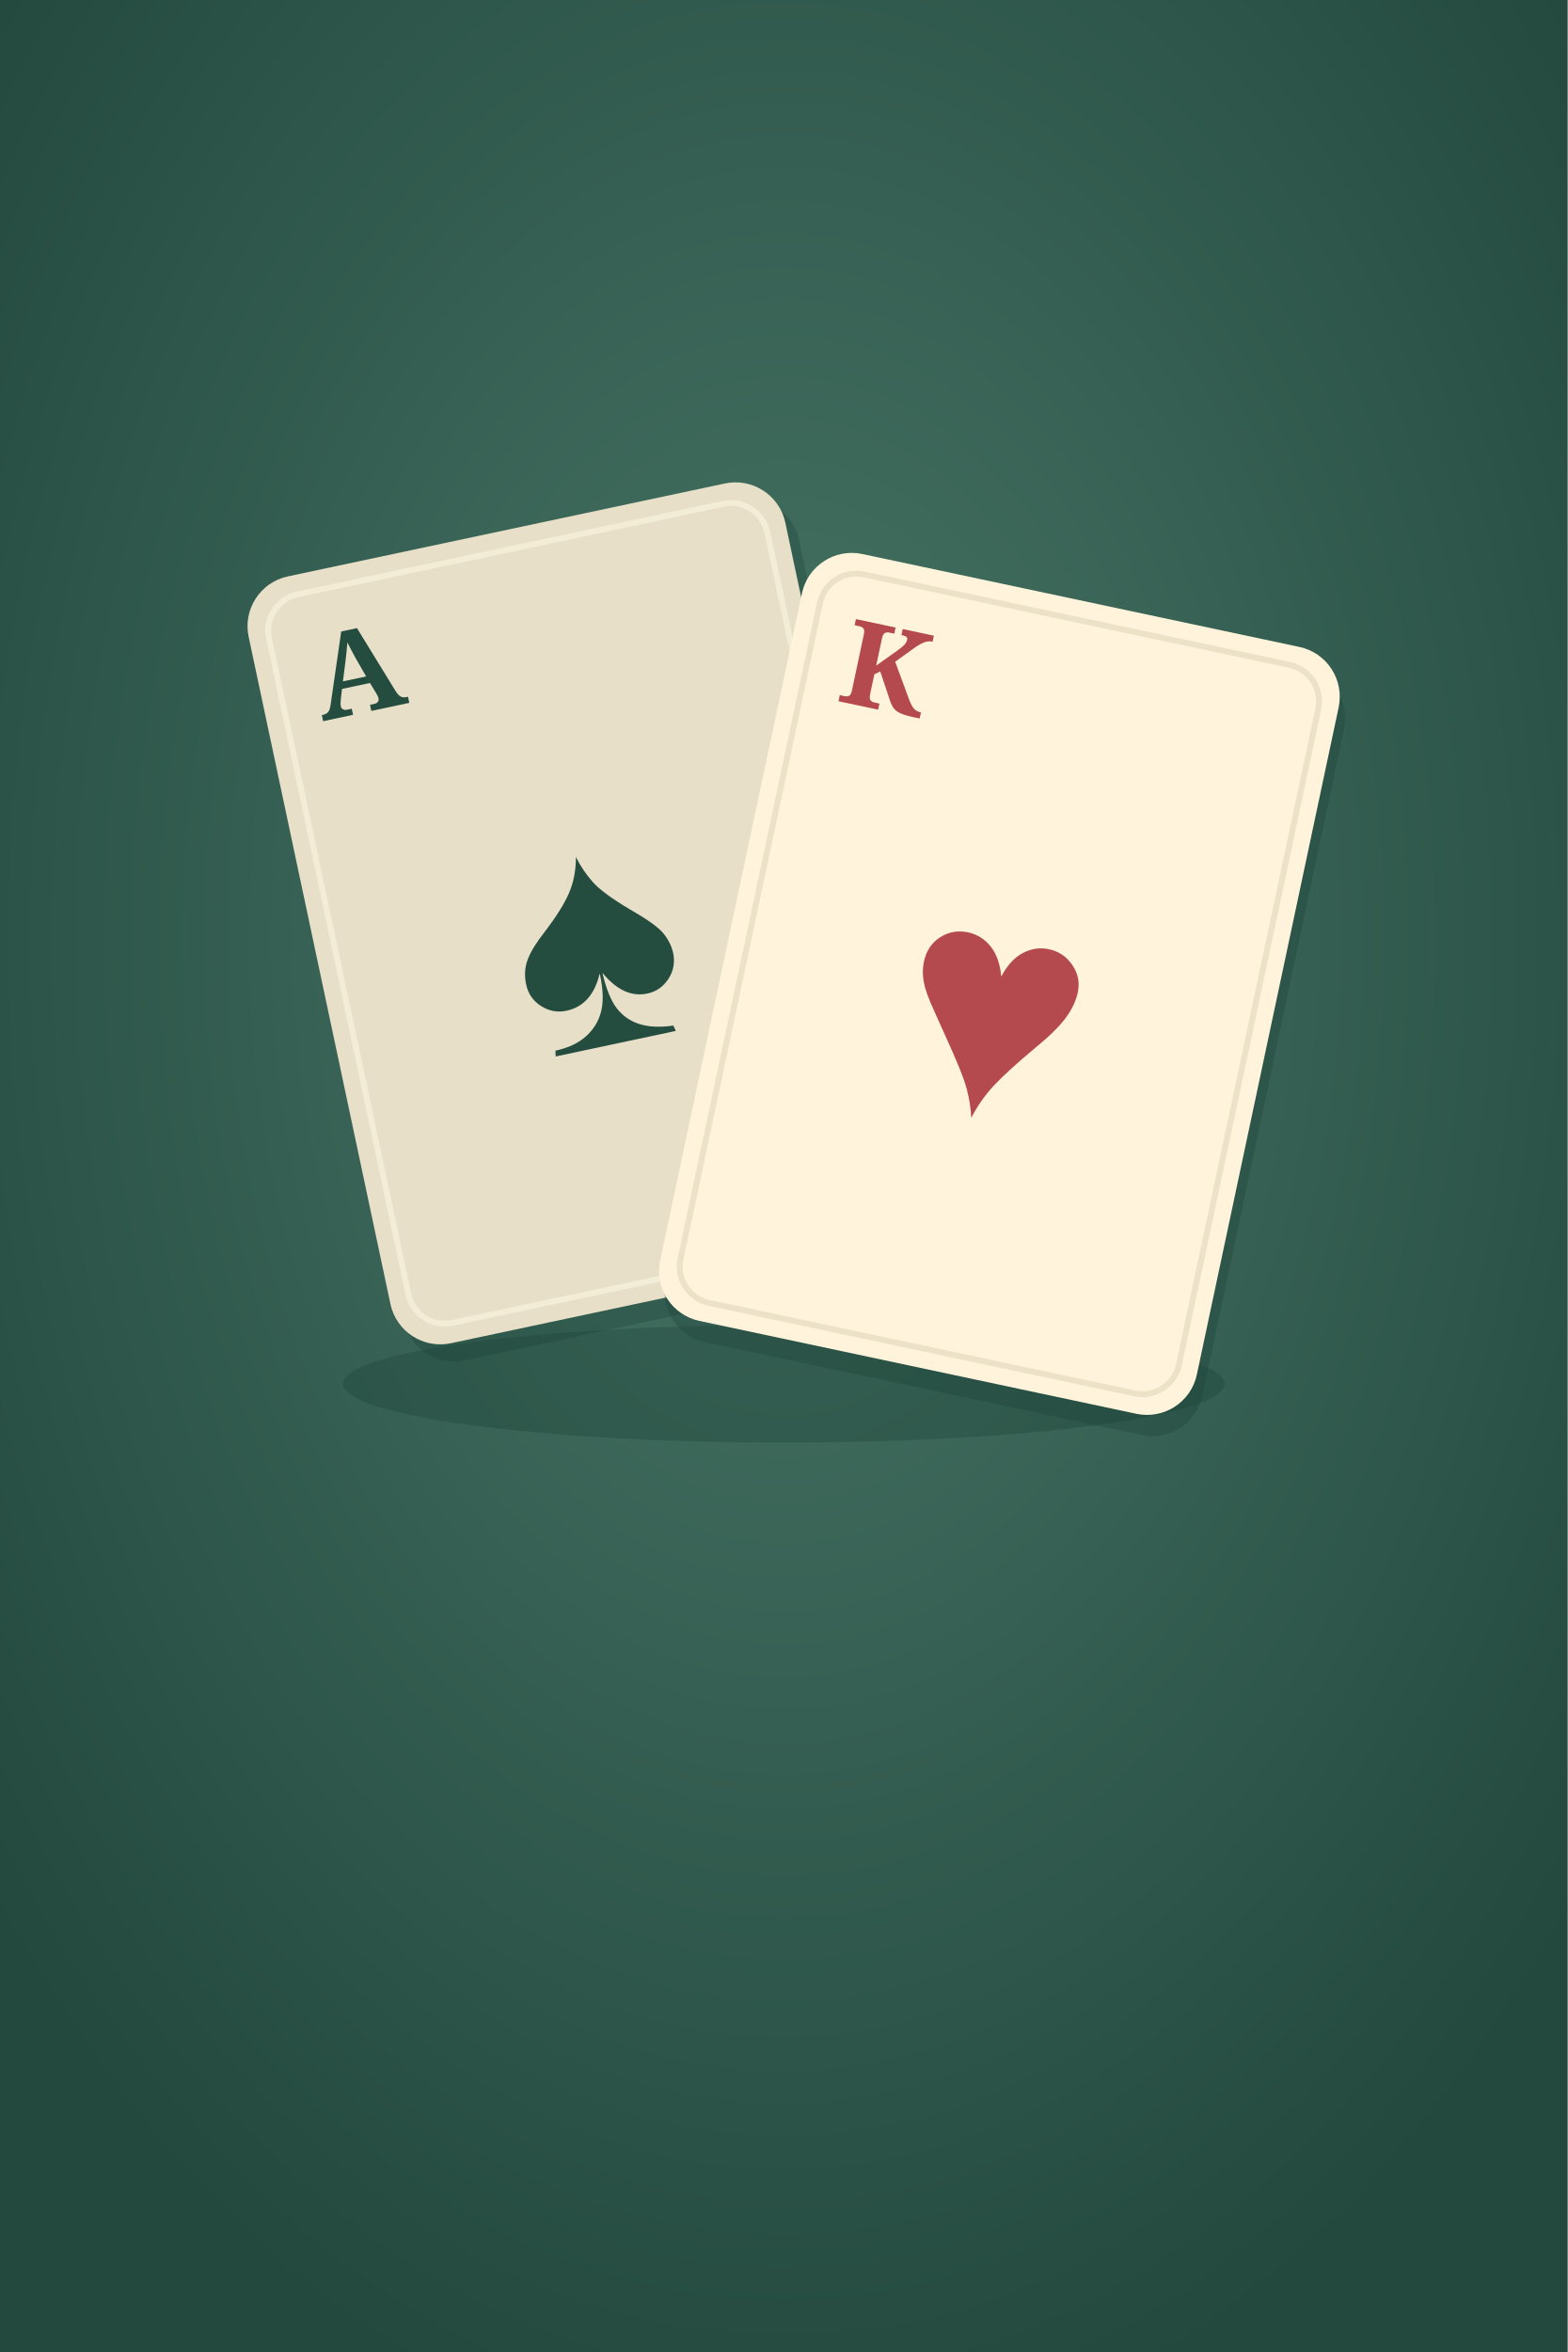
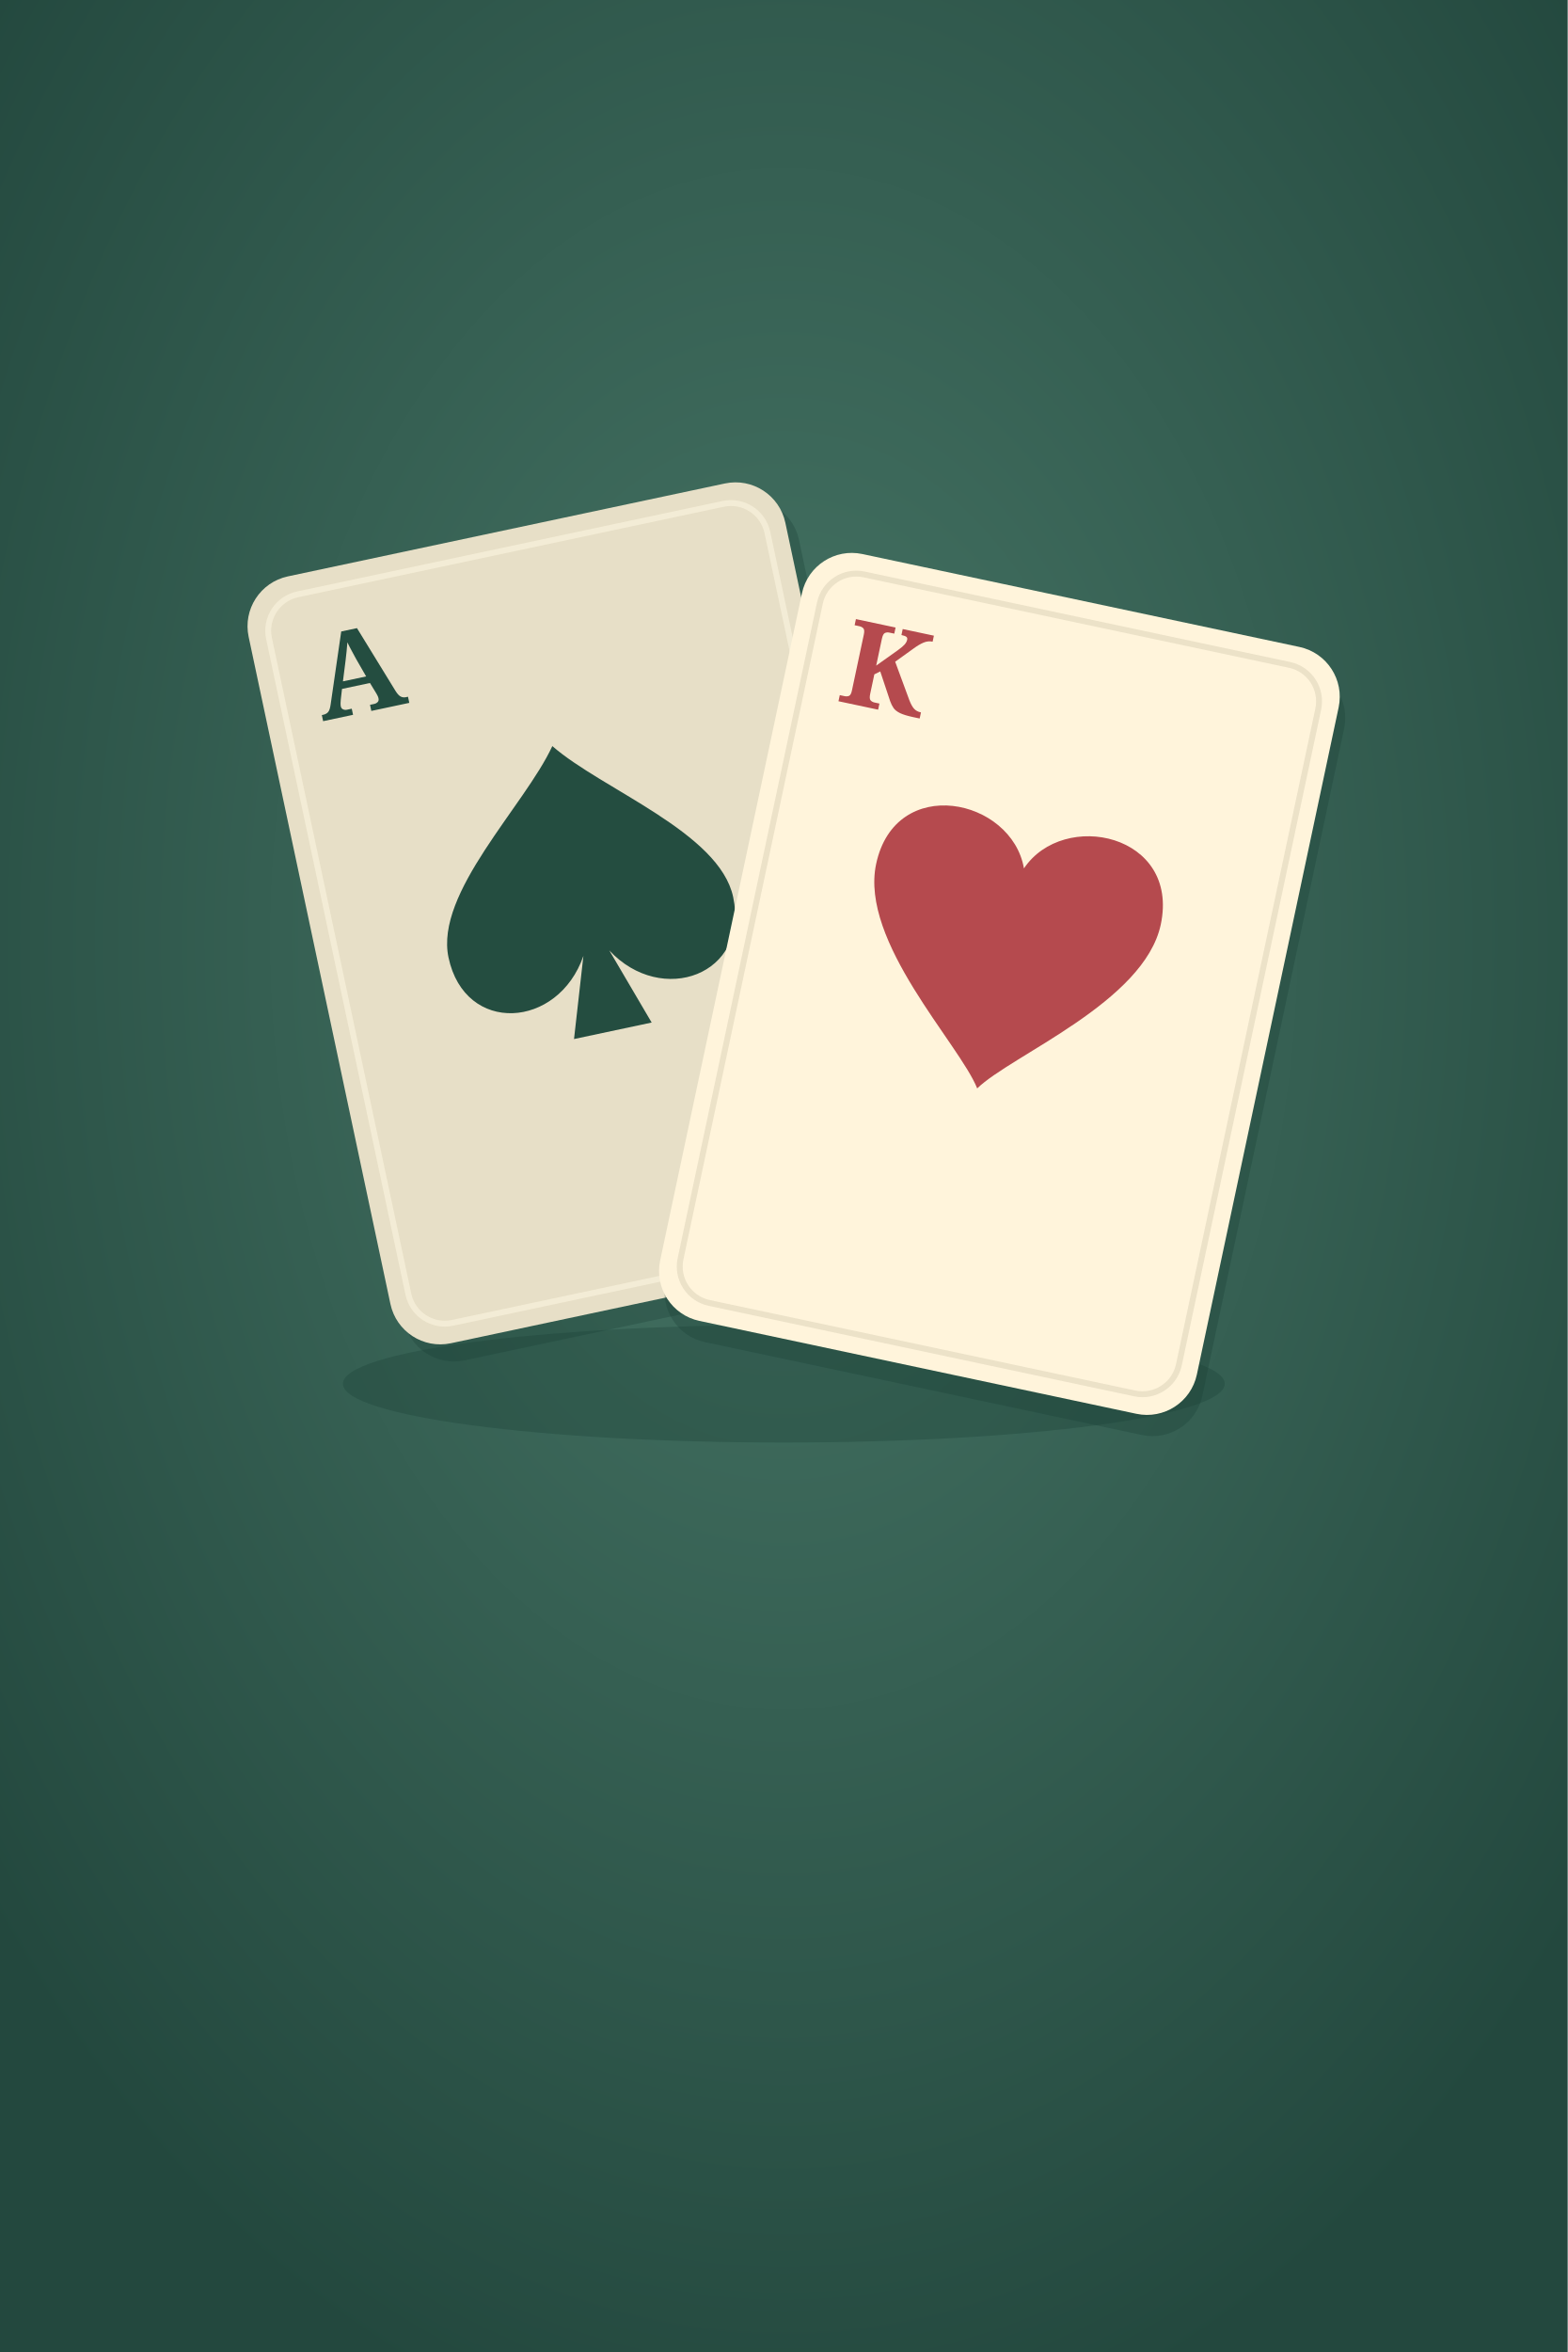
<svg xmlns="http://www.w3.org/2000/svg" viewBox="0 0 800 1200">
  <defs>
    <radialGradient id="background" cx="50%" cy="40%" r="65%">
      <stop stop-color="#487767" />
      <stop offset="1" stop-color="#23483e" />
    </radialGradient>
  </defs>
  <rect width="800" height="1200" fill="url(#background)" />
  <ellipse cx="400" cy="706" rx="225" ry="30" fill="#163e34" opacity=".3" />
  <g transform="translate(160 266) rotate(-12 140 200)">
    <rect x="5" y="10" width="280" height="400" rx="26" fill="#163e34" opacity=".3" />
    <rect width="280" height="400" rx="26" fill="#e7dfc7" />
    <rect x="10" y="10" width="260" height="380" rx="19" fill="none" stroke="#fcf5df" stroke-width="3" opacity=".6" />
    <text x="28" y="76" font-size="60" font-weight="700" fill="#244d40" font-family="Georgia,serif">A</text>
-     <text x="140" y="268" text-anchor="middle" font-size="162" fill="#244d40" font-family="Arial,sans-serif">♠</text>
+     <path transform="translate(59 106) scale(6.75)" fill="#244d40" d="M12 1C9 5 1 10 1 15C1 21 8 22 11 17L9 23H15L13 17C16 22 23 21 23 15C23 10 15 5 12 1Z" />
  </g>
  <g transform="translate(370 302) rotate(12 140 200)">
    <rect x="5" y="10" width="280" height="400" rx="26" fill="#163e34" opacity=".3" />
    <rect width="280" height="400" rx="26" fill="#fff4db" />
    <rect x="10" y="10" width="260" height="380" rx="19" fill="none" stroke="#dfd5bb" stroke-width="3" opacity=".6" />
    <text x="28" y="76" font-size="60" font-weight="700" fill="#b54a4e" font-family="Georgia,serif">K</text>
-     <text x="140" y="268" text-anchor="middle" font-size="162" fill="#b54a4e" font-family="Arial,sans-serif">♥</text>
+     <path transform="translate(59 106) scale(6.75)" fill="#b54a4e" d="M12 22C10 19 1 13 1 7C1 0 10 0 12 5C14 0 23 0 23 7C23 13 14 19 12 22Z" />
  </g>
</svg>
